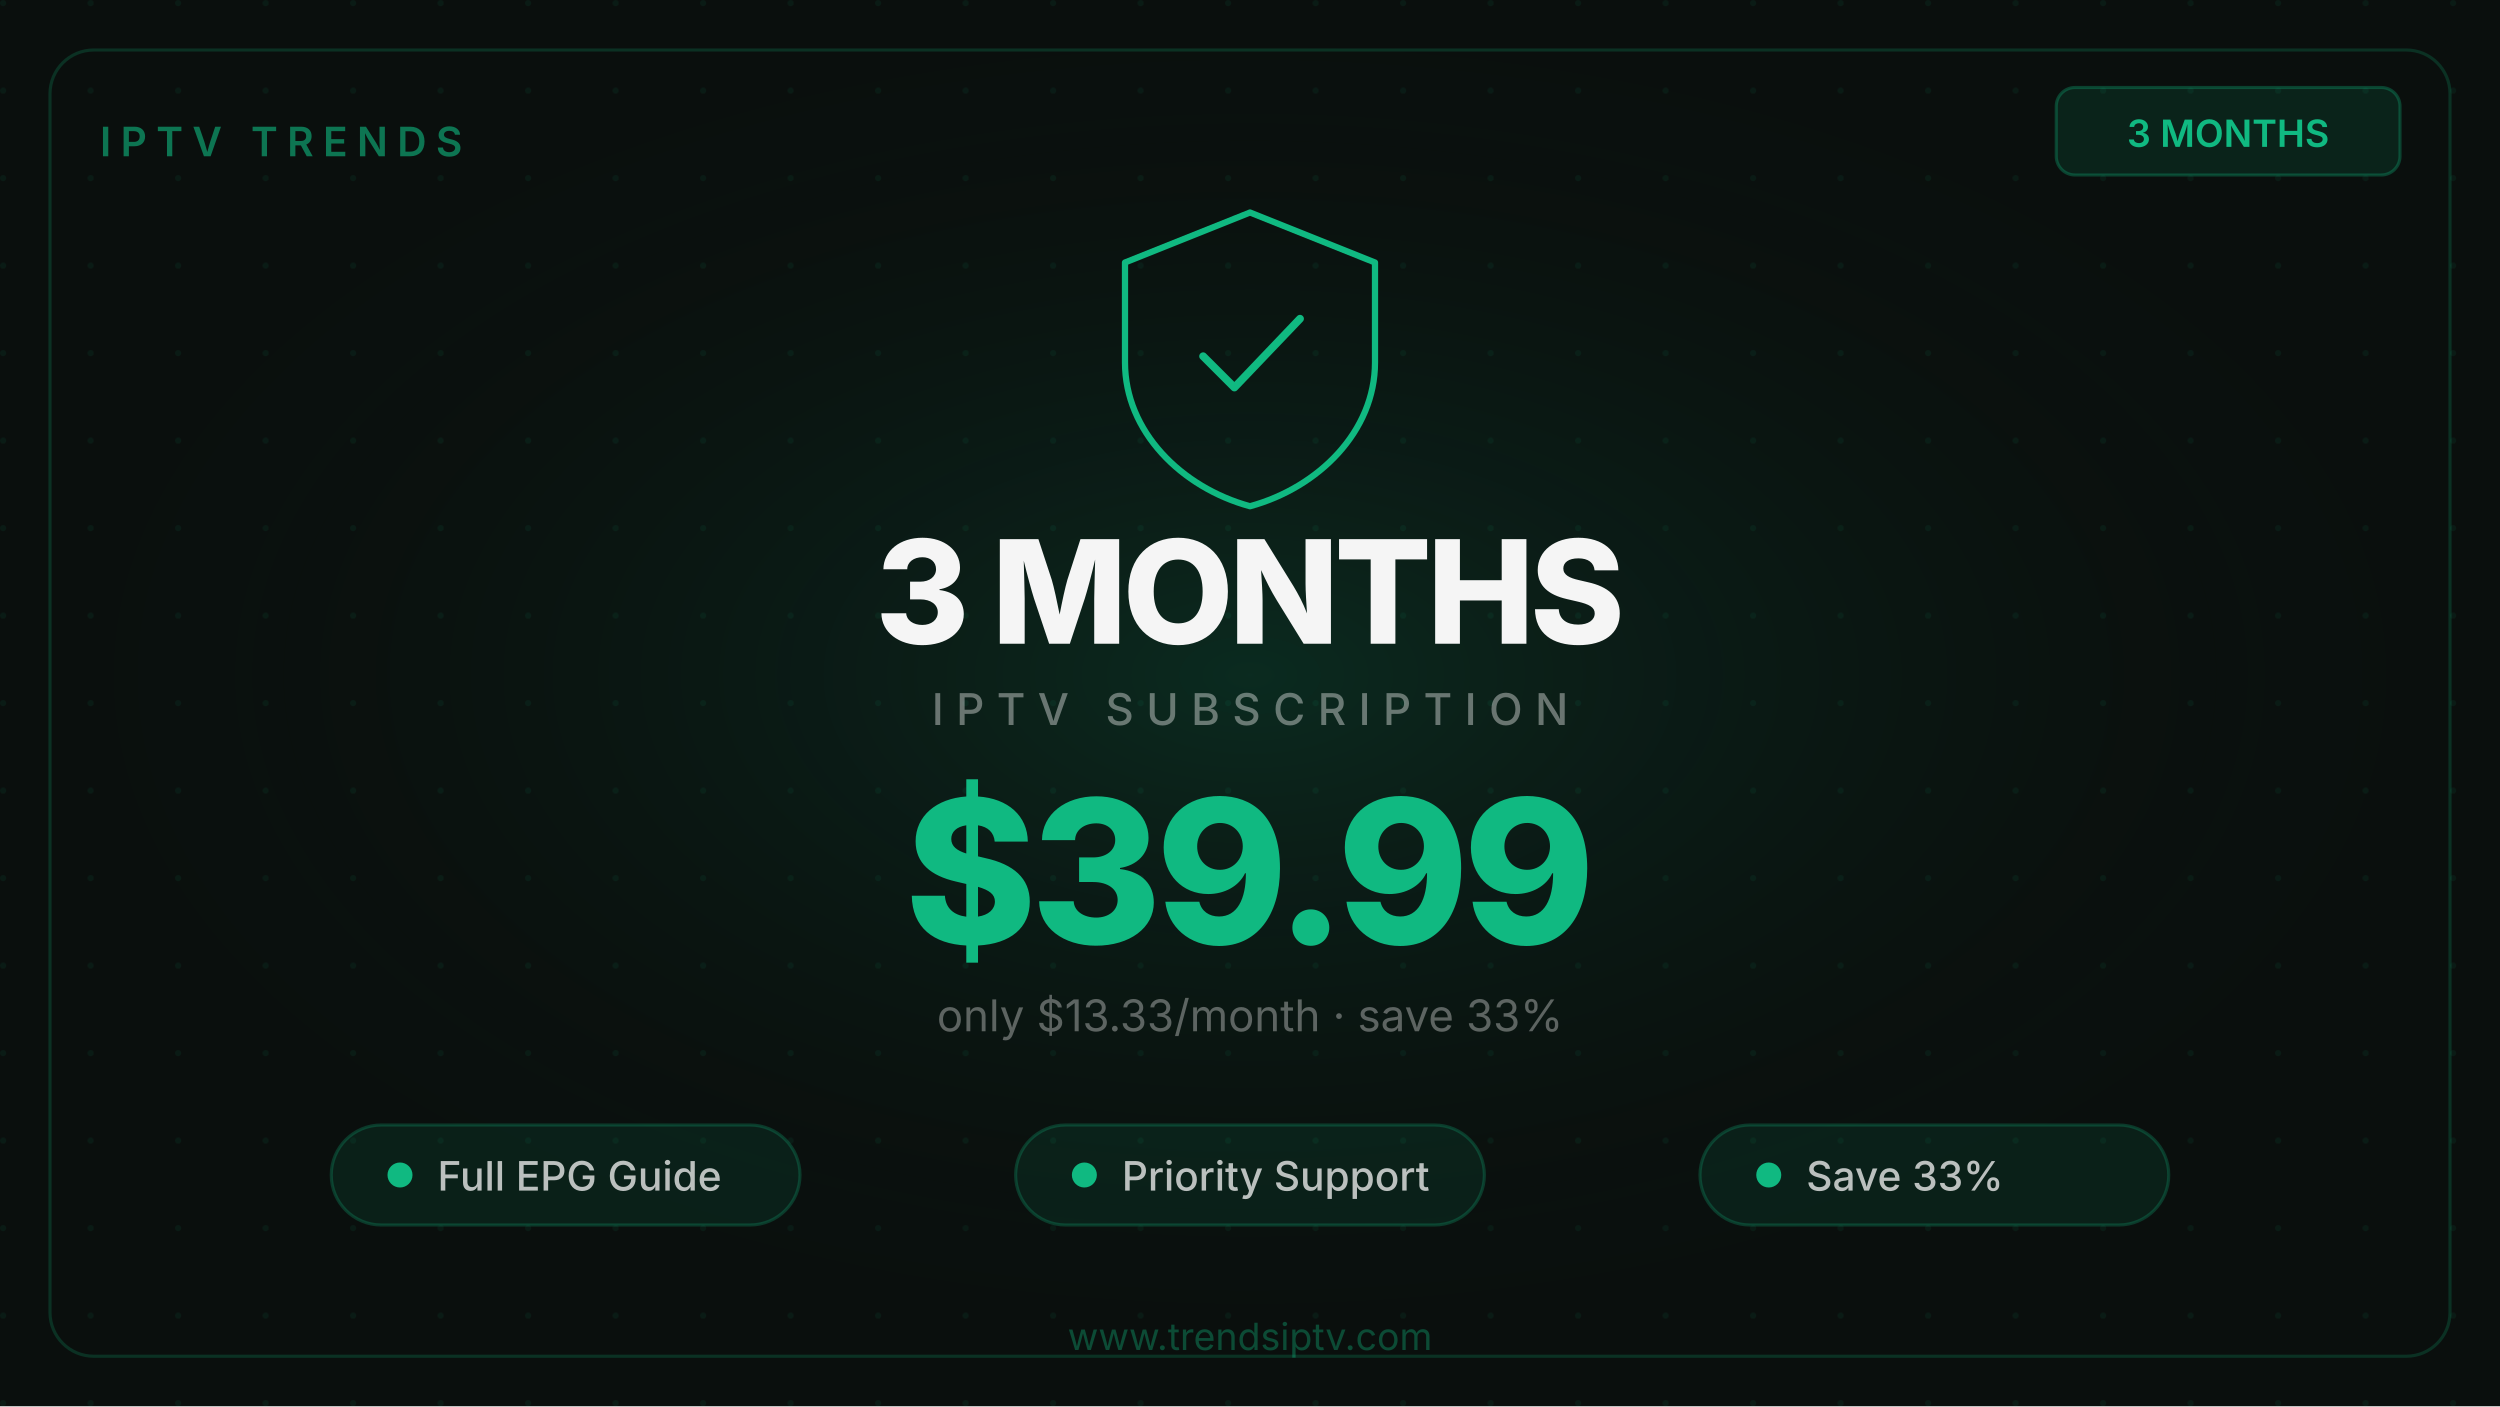
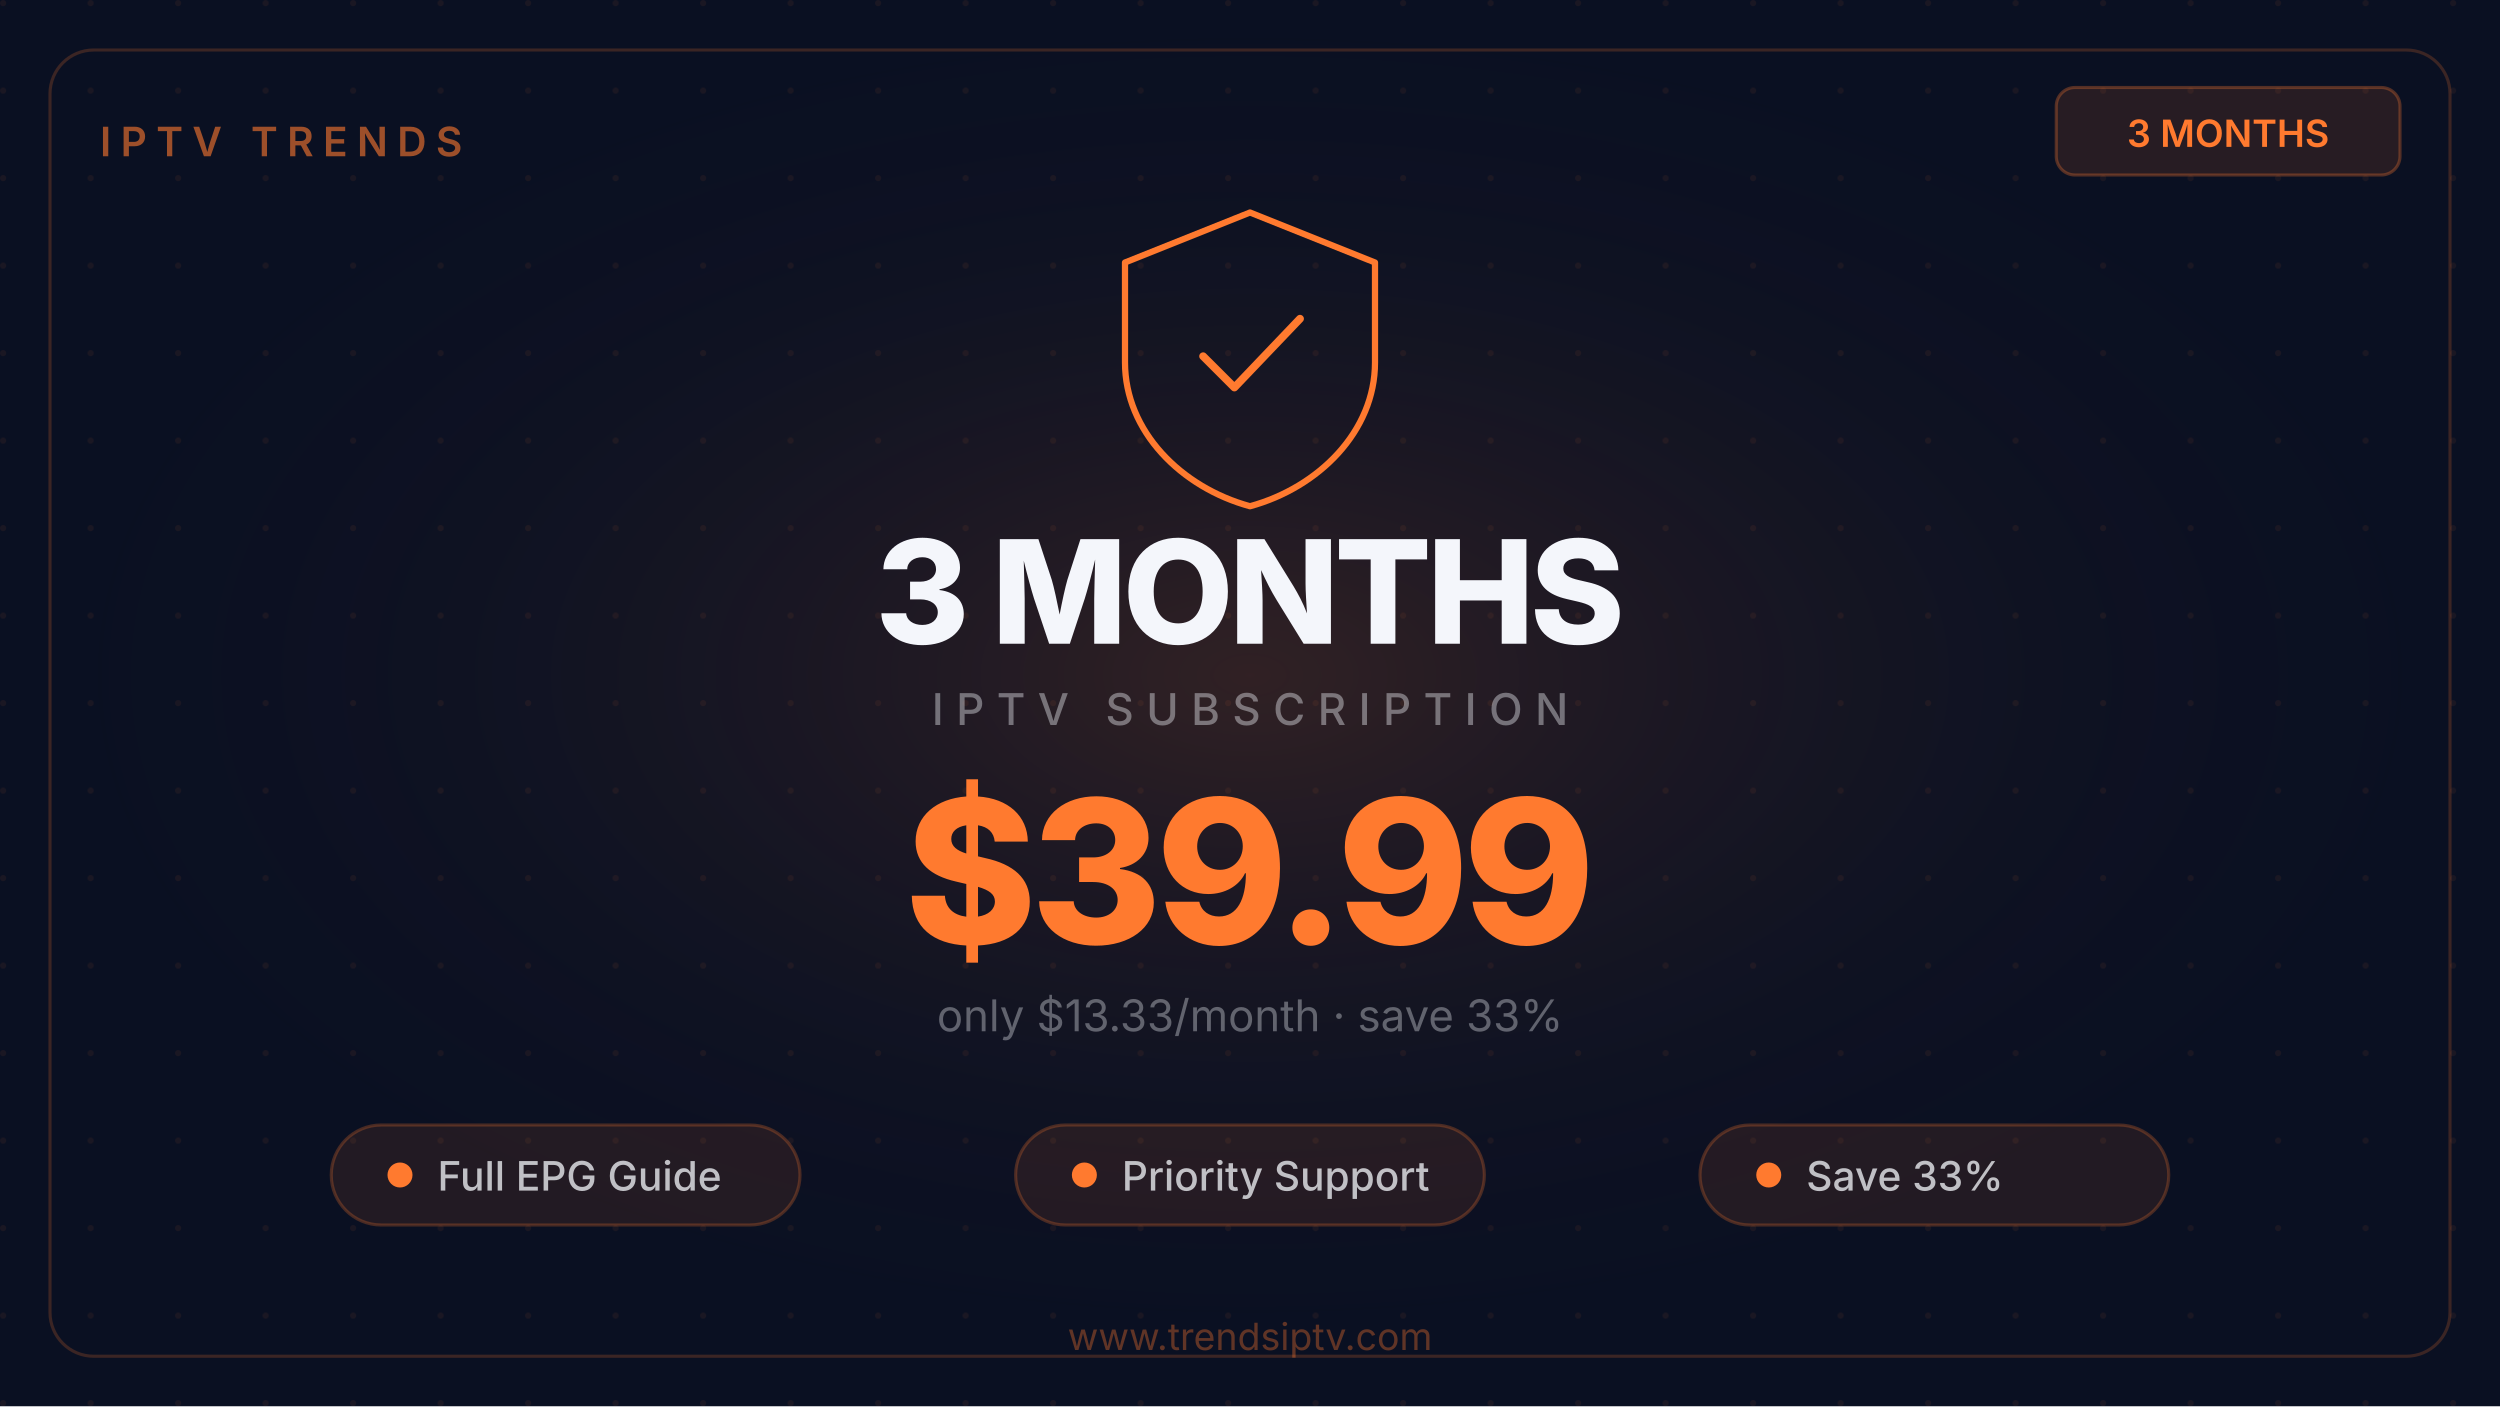
<svg xmlns="http://www.w3.org/2000/svg" width="800" height="450" viewBox="0 0 800 450" fill="none">
  <defs>
    <radialGradient id="glow3" cx="50%" cy="48%" r="50%">
-       <stop offset="0%" stop-color="#10b981" stop-opacity="0.16" />
-       <stop offset="100%" stop-color="#0a0f0d" stop-opacity="0" />
+       <stop offset="0%" stop-color="#ff7a2f" stop-opacity="0.16" />
+       <stop offset="100%" stop-color="#0a1022" stop-opacity="0" />
    </radialGradient>
    <pattern id="dots3" x="0" y="0" width="28" height="28" patternUnits="userSpaceOnUse">
-       <circle cx="1" cy="1" r="1" fill="#10b981" fill-opacity="0.07" />
+       <circle cx="1" cy="1" r="1" fill="#ff7a2f" fill-opacity="0.07" />
    </pattern>
  </defs>
-   <rect width="800" height="450" fill="#0a0f0d" />
+   <rect width="800" height="450" fill="#0a1022" />
  <rect width="800" height="450" fill="url(#dots3)" />
  <rect width="800" height="450" fill="url(#glow3)" />
-   <rect x="16" y="16" width="768" height="418" rx="14" fill="none" stroke="#10b981" stroke-opacity="0.2" stroke-width="1" />
-   <text x="32" y="50" font-family="Inter, system-ui, sans-serif" font-size="13" font-weight="600" fill="#10b981" fill-opacity="0.6" letter-spacing="3">IPTV TRENDS</text>
-   <rect x="658" y="28" width="110" height="28" rx="6" fill="#10b981" fill-opacity="0.12" />
-   <rect x="658" y="28" width="110" height="28" rx="6" fill="none" stroke="#10b981" stroke-opacity="0.3" stroke-width="1" />
-   <text x="713" y="47" font-family="Inter, system-ui, sans-serif" font-size="12" font-weight="600" fill="#10b981" text-anchor="middle">3 MONTHS</text>
-   <path d="M400 68 L360 84 L360 116 C360 138 378 156 400 162 C422 156 440 138 440 116 L440 84 Z" fill="none" stroke="#10b981" stroke-width="2" stroke-linejoin="round" />
-   <path d="M385 114 L395 124 L416 102" stroke="#10b981" stroke-width="2.5" stroke-linecap="round" stroke-linejoin="round" fill="none" />
-   <text x="400" y="206" font-family="Inter, system-ui, sans-serif" font-size="46" font-weight="800" fill="#f5f5f5" text-anchor="middle" letter-spacing="-1.5">3 MONTHS</text>
-   <text x="400" y="232" font-family="Inter, system-ui, sans-serif" font-size="14" font-weight="500" fill="#f5f5f5" fill-opacity="0.4" text-anchor="middle" letter-spacing="4">IPTV SUBSCRIPTION</text>
-   <text x="400" y="302" font-family="Inter, system-ui, sans-serif" font-size="64" font-weight="800" fill="#10b981" text-anchor="middle" letter-spacing="-2">$39.99</text>
-   <text x="400" y="330" font-family="Inter, system-ui, sans-serif" font-size="14" fill="#f5f5f5" fill-opacity="0.35" text-anchor="middle">only $13.33/month · save 33%</text>
-   <rect x="106" y="360" width="150" height="32" rx="16" fill="#10b981" fill-opacity="0.1" />
-   <rect x="106" y="360" width="150" height="32" rx="16" fill="none" stroke="#10b981" stroke-opacity="0.25" stroke-width="1" />
-   <circle cx="128" cy="376" r="4" fill="#10b981" />
-   <text x="140" y="381" font-family="Inter, system-ui, sans-serif" font-size="13" font-weight="500" fill="#f5f5f5" fill-opacity="0.75">Full EPG Guide</text>
-   <rect x="325" y="360" width="150" height="32" rx="16" fill="#10b981" fill-opacity="0.1" />
-   <rect x="325" y="360" width="150" height="32" rx="16" fill="none" stroke="#10b981" stroke-opacity="0.25" stroke-width="1" />
-   <circle cx="347" cy="376" r="4" fill="#10b981" />
-   <text x="359" y="381" font-family="Inter, system-ui, sans-serif" font-size="13" font-weight="500" fill="#f5f5f5" fill-opacity="0.75">Priority Support</text>
-   <rect x="544" y="360" width="150" height="32" rx="16" fill="#10b981" fill-opacity="0.1" />
-   <rect x="544" y="360" width="150" height="32" rx="16" fill="none" stroke="#10b981" stroke-opacity="0.25" stroke-width="1" />
-   <circle cx="566" cy="376" r="4" fill="#10b981" />
-   <text x="578" y="381" font-family="Inter, system-ui, sans-serif" font-size="13" font-weight="500" fill="#f5f5f5" fill-opacity="0.75">Save 33%</text>
-   <text x="400" y="432" font-family="Inter, system-ui, sans-serif" font-size="12" fill="#10b981" fill-opacity="0.35" text-anchor="middle">www.trendsiptv.com</text>
+   <rect x="16" y="16" width="768" height="418" rx="14" fill="none" stroke="#ff7a2f" stroke-opacity="0.2" stroke-width="1" />
+   <text x="32" y="50" font-family="Inter, system-ui, sans-serif" font-size="13" font-weight="600" fill="#ff7a2f" fill-opacity="0.6" letter-spacing="3">IPTV TRENDS</text>
+   <rect x="658" y="28" width="110" height="28" rx="6" fill="#ff7a2f" fill-opacity="0.12" />
+   <rect x="658" y="28" width="110" height="28" rx="6" fill="none" stroke="#ff7a2f" stroke-opacity="0.3" stroke-width="1" />
+   <text x="713" y="47" font-family="Inter, system-ui, sans-serif" font-size="12" font-weight="600" fill="#ff7a2f" text-anchor="middle">3 MONTHS</text>
+   <path d="M400 68 L360 84 L360 116 C360 138 378 156 400 162 C422 156 440 138 440 116 L440 84 Z" fill="none" stroke="#ff7a2f" stroke-width="2" stroke-linejoin="round" />
+   <path d="M385 114 L395 124 L416 102" stroke="#ff7a2f" stroke-width="2.5" stroke-linecap="round" stroke-linejoin="round" fill="none" />
+   <text x="400" y="206" font-family="Inter, system-ui, sans-serif" font-size="46" font-weight="800" fill="#f4f6fb" text-anchor="middle" letter-spacing="-1.5">3 MONTHS</text>
+   <text x="400" y="232" font-family="Inter, system-ui, sans-serif" font-size="14" font-weight="500" fill="#f4f6fb" fill-opacity="0.4" text-anchor="middle" letter-spacing="4">IPTV SUBSCRIPTION</text>
+   <text x="400" y="302" font-family="Inter, system-ui, sans-serif" font-size="64" font-weight="800" fill="#ff7a2f" text-anchor="middle" letter-spacing="-2">$39.99</text>
+   <text x="400" y="330" font-family="Inter, system-ui, sans-serif" font-size="14" fill="#f4f6fb" fill-opacity="0.35" text-anchor="middle">only $13.33/month · save 33%</text>
+   <rect x="106" y="360" width="150" height="32" rx="16" fill="#ff7a2f" fill-opacity="0.1" />
+   <rect x="106" y="360" width="150" height="32" rx="16" fill="none" stroke="#ff7a2f" stroke-opacity="0.25" stroke-width="1" />
+   <circle cx="128" cy="376" r="4" fill="#ff7a2f" />
+   <text x="140" y="381" font-family="Inter, system-ui, sans-serif" font-size="13" font-weight="500" fill="#f4f6fb" fill-opacity="0.75">Full EPG Guide</text>
+   <rect x="325" y="360" width="150" height="32" rx="16" fill="#ff7a2f" fill-opacity="0.1" />
+   <rect x="325" y="360" width="150" height="32" rx="16" fill="none" stroke="#ff7a2f" stroke-opacity="0.25" stroke-width="1" />
+   <circle cx="347" cy="376" r="4" fill="#ff7a2f" />
+   <text x="359" y="381" font-family="Inter, system-ui, sans-serif" font-size="13" font-weight="500" fill="#f4f6fb" fill-opacity="0.75">Priority Support</text>
+   <rect x="544" y="360" width="150" height="32" rx="16" fill="#ff7a2f" fill-opacity="0.1" />
+   <rect x="544" y="360" width="150" height="32" rx="16" fill="none" stroke="#ff7a2f" stroke-opacity="0.25" stroke-width="1" />
+   <circle cx="566" cy="376" r="4" fill="#ff7a2f" />
+   <text x="578" y="381" font-family="Inter, system-ui, sans-serif" font-size="13" font-weight="500" fill="#f4f6fb" fill-opacity="0.75">Save 33%</text>
+   <text x="400" y="432" font-family="Inter, system-ui, sans-serif" font-size="12" fill="#ff7a2f" fill-opacity="0.35" text-anchor="middle">www.trendsiptv.com</text>
</svg>
